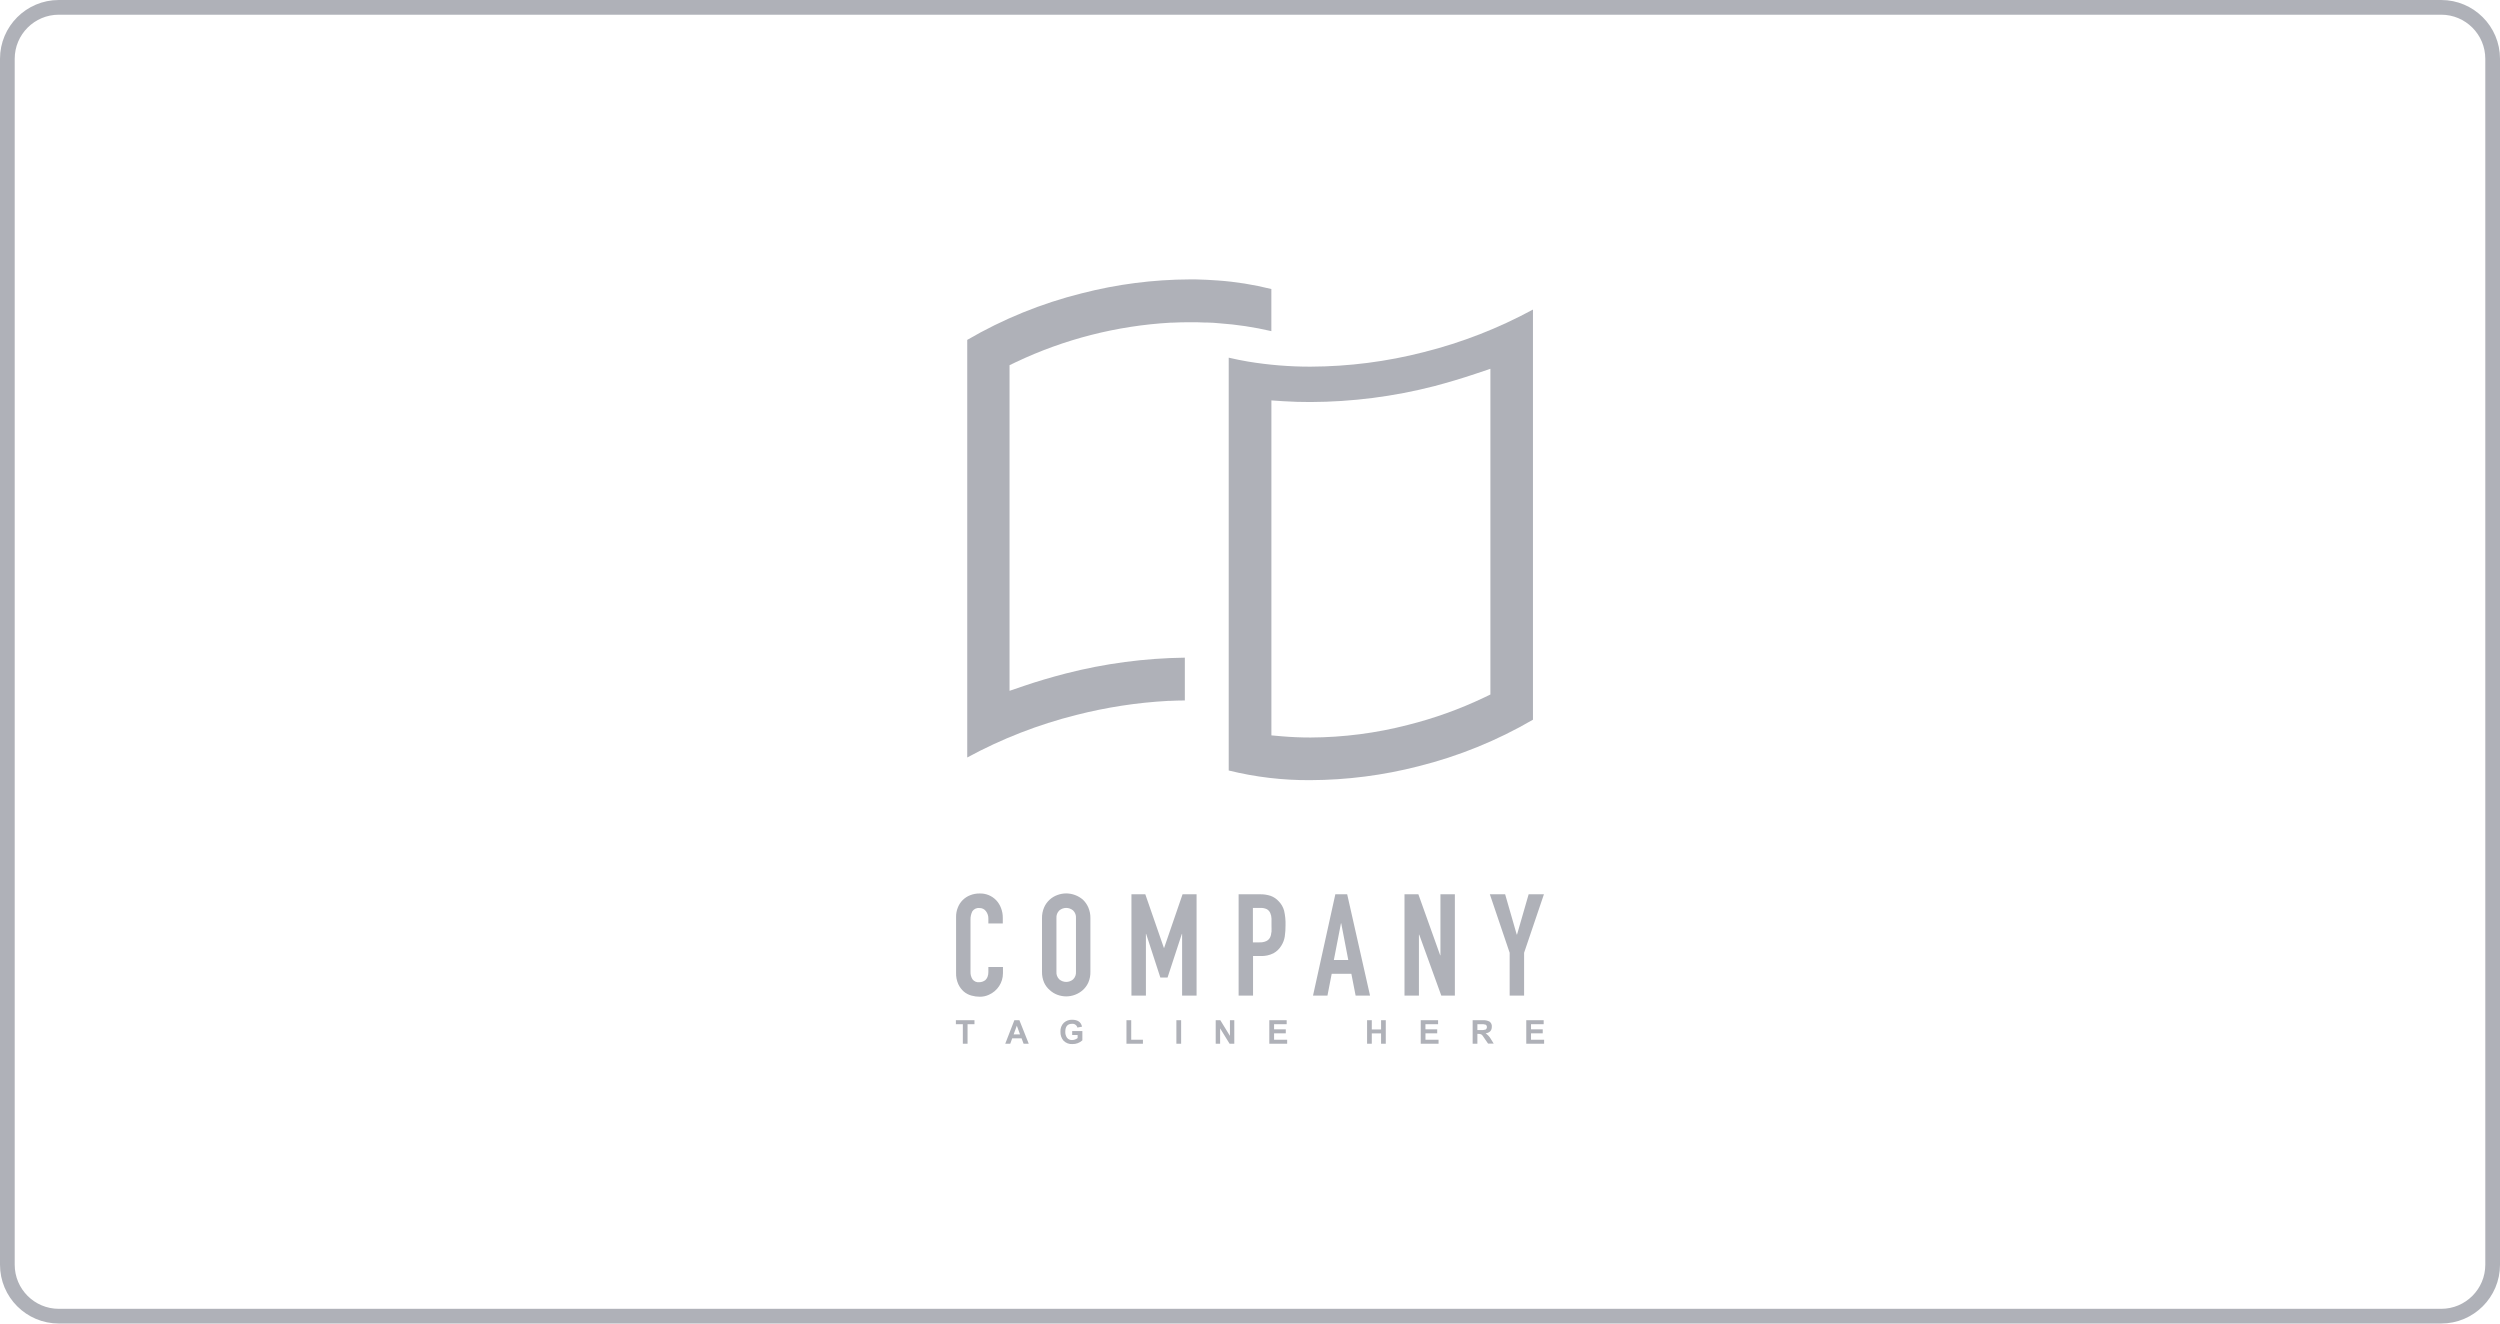
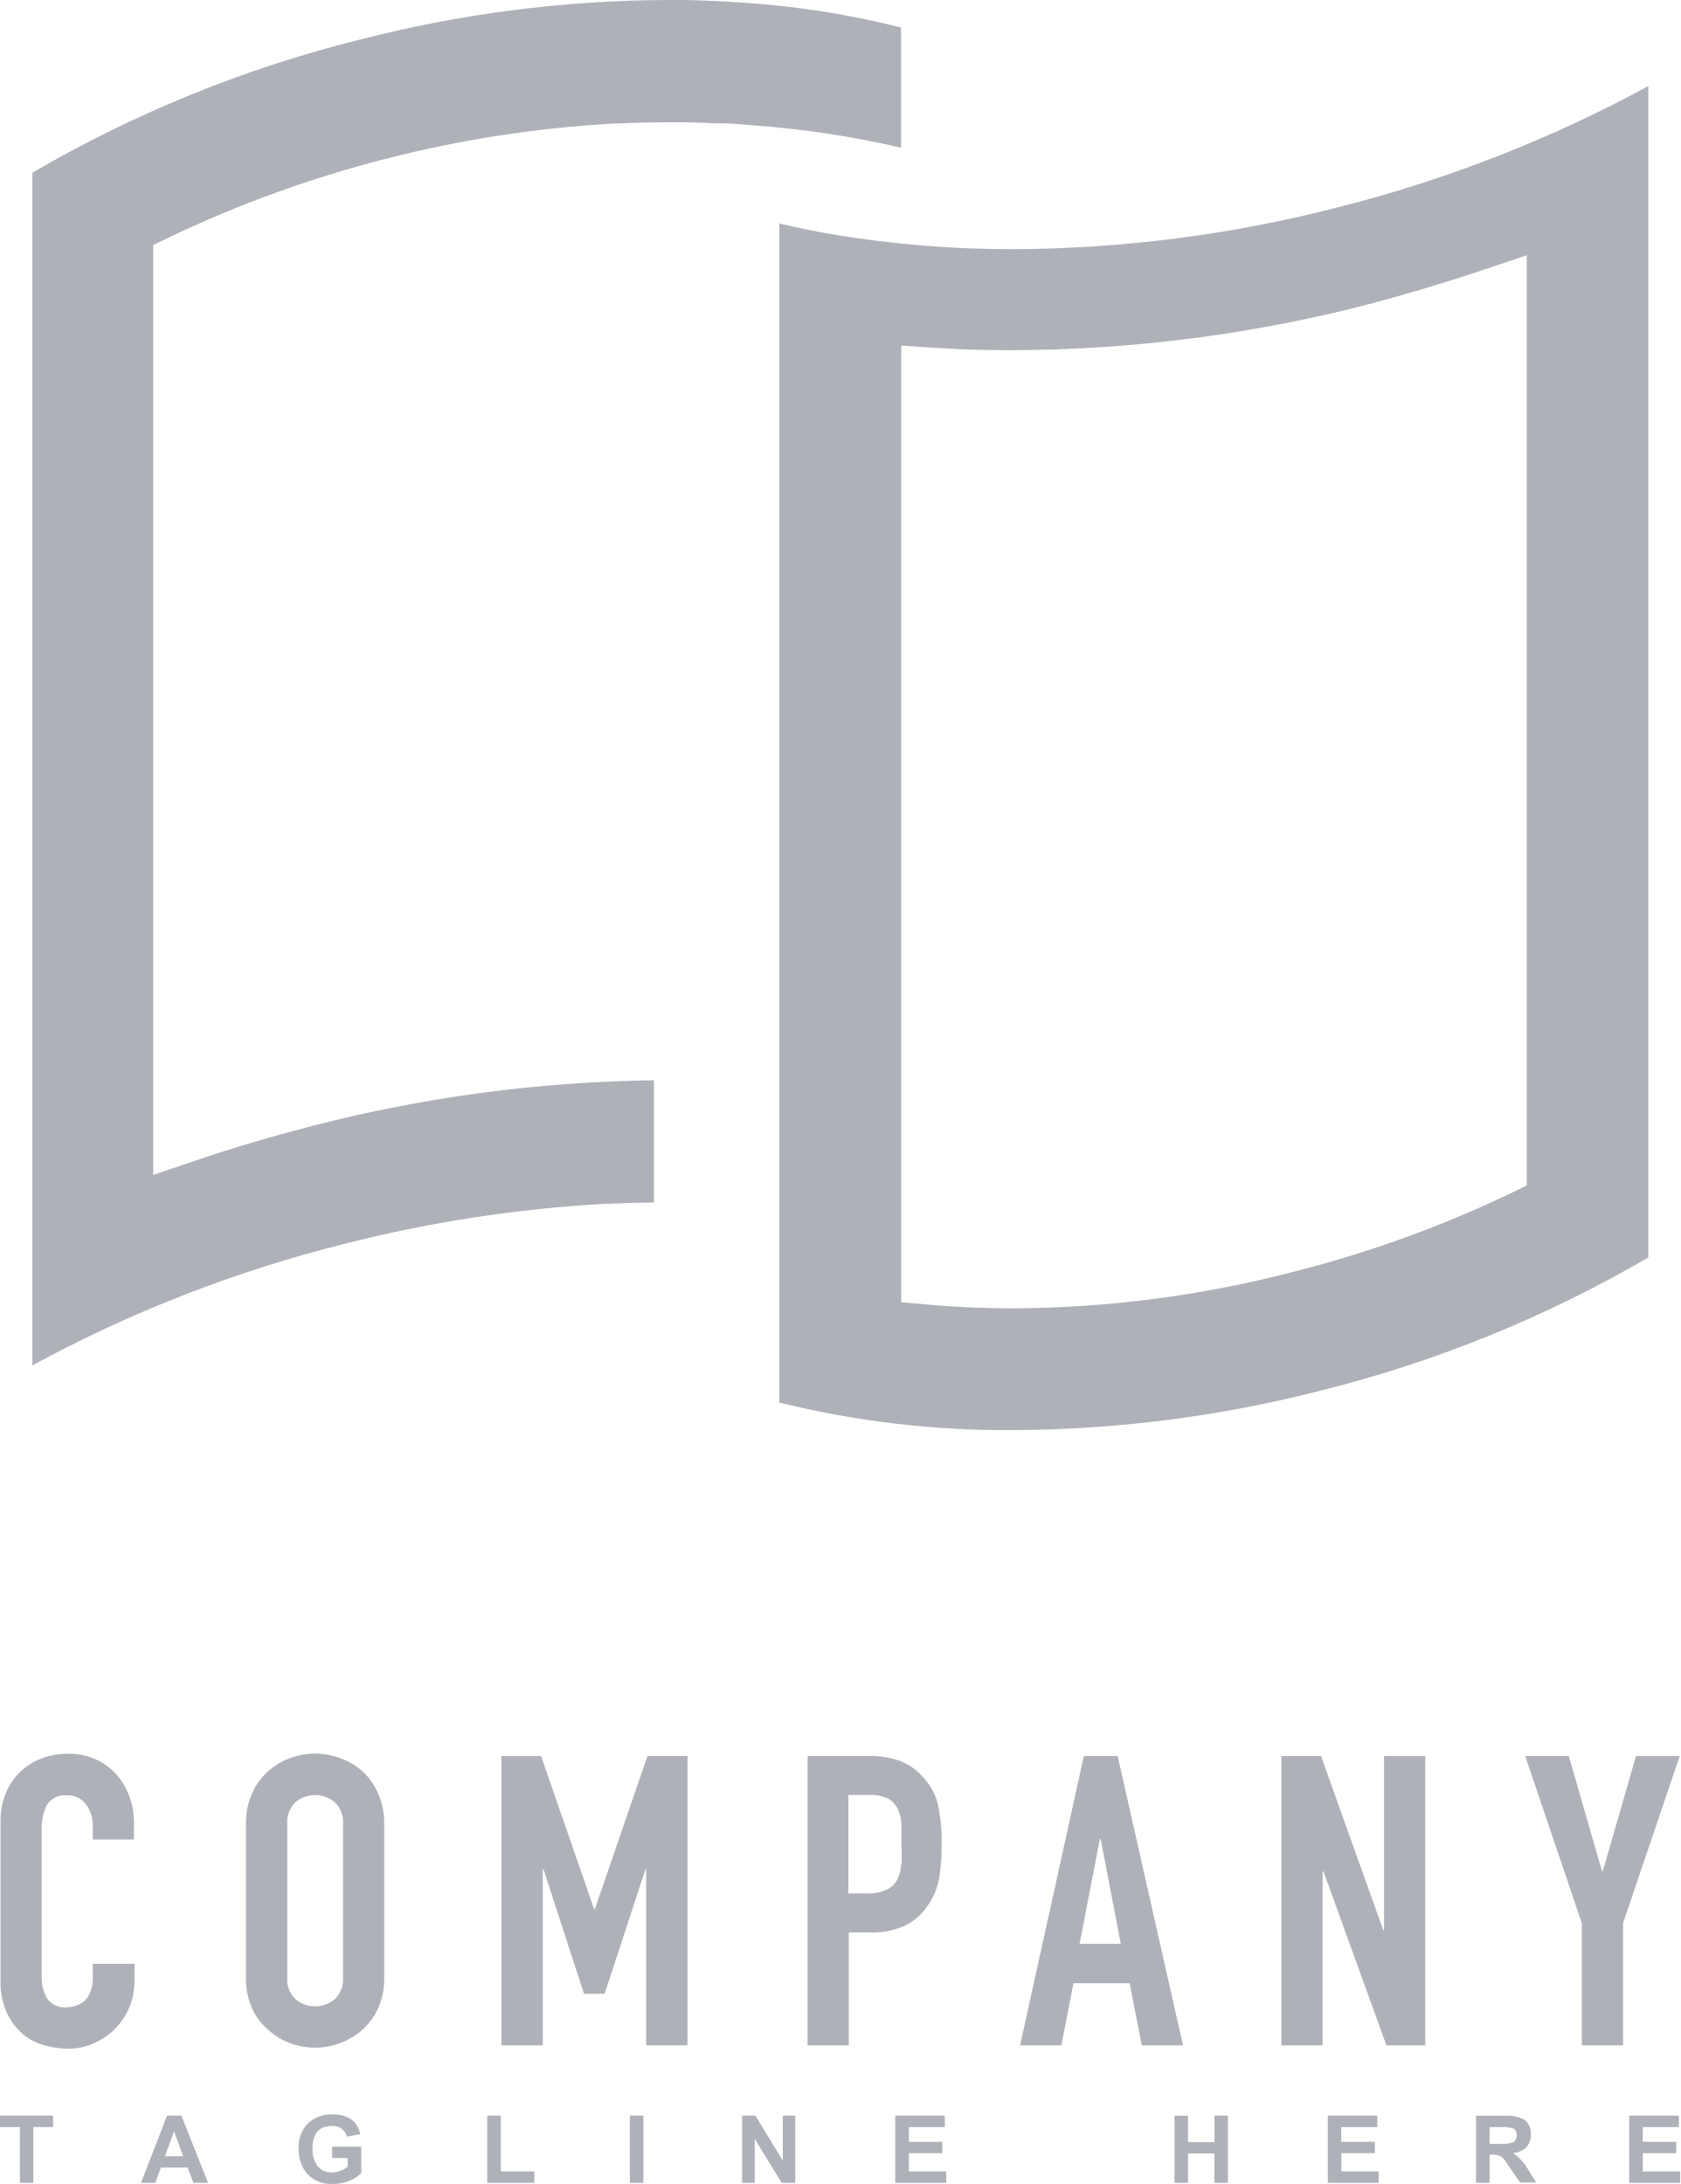
- <svg xmlns="http://www.w3.org/2000/svg" width="170" height="90" fill="none">
-   <rect x=".5" y=".5" width="169" height="89" rx="3.5" stroke="#AFB1B8" />
-   <path d="M81.977 21.934h.136c.254 0 .527.026.797.049a22.64 22.64 0 013.542.534v-2.863c-1.2-.301-2.422-.496-3.656-.583A29.224 29.224 0 0081.32 19h-.427c-2.475.01-4.94.327-7.337.946-2.73.68-5.35 1.747-7.784 3.166v28.397a31.633 31.633 0 017.42-2.892 32.36 32.36 0 016.228-.956h.084c.352-.018.703-.028 1.065-.03v-2.91a34.329 34.329 0 00-8.095 1.076c-.98.255-1.925.53-2.813.834l-1.012.344V24.833l.432-.208a28.276 28.276 0 0110.516-2.683.63.63 0 01.091 0c.403-.02.808-.03 1.205-.03h.455c.21.005.42.01.63.023z" fill="#AFB1B8" />
-   <path d="M89.11 24.933a25.923 25.923 0 01-4.234-.344c-.45-.076-.893-.167-1.323-.267v28.072c1.82.45 3.69.67 5.565.656a29.943 29.943 0 007.337-.944 29.809 29.809 0 007.786-3.166V21.05a31.767 31.767 0 01-7.417 2.893c-2.52.648-5.111.98-7.713.99zm11.225.485l1.012-.34v22.148l-.433.209a27.746 27.746 0 01-5.173 1.859c-2.163.56-4.387.847-6.62.857-.668 0-1.33-.028-1.973-.084l-.693-.061V27.228l.807.054a28.38 28.38 0 001.854.056c2.835-.01 5.659-.372 8.406-1.078.944-.25 1.882-.529 2.813-.842zM67.737 61.212a1.492 1.492 0 00-1.125-.455 1.674 1.674 0 00-.65.122 1.464 1.464 0 00-.832.842c-.08.2-.12.413-.117.628v3.794c-.01.267.042.533.149.778.09.194.219.368.38.509.151.127.33.22.52.27.185.051.376.078.567.078.212.002.42-.043.612-.132a1.597 1.597 0 00.96-1.465v-.425h-.992v.339a.882.882 0 01-.059.338.609.609 0 01-.144.213.697.697 0 01-.415.145.504.504 0 01-.465-.203.898.898 0 01-.132-.509v-3.537c-.006-.196.036-.39.122-.567a.507.507 0 01.485-.229.526.526 0 01.443.214.806.806 0 01.165.508v.328h.981v-.386a1.786 1.786 0 00-.121-.664 1.562 1.562 0 00-.332-.534zM73.629 61.17a1.765 1.765 0 00-1.128-.418c-.202.001-.403.037-.592.107a1.56 1.56 0 00-.908.842c-.1.232-.15.482-.145.735v3.639c-.006.255.043.51.145.745.09.195.22.369.384.508.152.14.33.25.524.32.19.07.39.106.592.107a1.714 1.714 0 001.128-.427c.158-.142.285-.315.374-.508.102-.235.151-.49.144-.745v-3.64a1.77 1.77 0 00-.144-.734 1.641 1.641 0 00-.374-.532zm-.463 4.904a.656.656 0 01-.197.527.727.727 0 01-.934 0 .65.65 0 01-.197-.526v-3.64a.653.653 0 01.197-.526.726.726 0 01.934 0 .652.652 0 01.197.527v3.639zM81.367 67.7v-6.89h-.953l-1.253 3.647h-.017l-1.263-3.646h-.943v6.888h.984v-4.19h.017l.964 2.962h.491l.971-2.962h.018v4.19h.984zM86.958 61.294c-.152-.17-.343-.3-.557-.377a2.184 2.184 0 00-.713-.106h-1.462v6.888h.981v-2.69h.506c.307.014.611-.05.886-.188a1.43 1.43 0 00.538-.527c.114-.183.19-.387.226-.6.038-.259.056-.52.053-.783.01-.33-.023-.661-.096-.984a1.466 1.466 0 00-.362-.633zm-.506 2.1a.868.868 0 01-.091.359.553.553 0 01-.253.241 1.007 1.007 0 01-.463.087h-.448v-2.342h.506a.941.941 0 01.443.086.556.556 0 01.23.255c.054.12.083.251.086.384v.457c0 .16.01.326 0 .473h-.01zM91.608 60.81h-.805l-1.518 6.89h.982l.288-1.48h1.338l.289 1.48h.981l-1.555-6.89zm-.906 4.471l.483-2.497h.018l.48 2.497h-.981zM97.95 64.96h-.018l-1.483-4.15h-.943v6.89h.981v-4.143h.02l1.5 4.142h.924V60.81h-.981v4.15zM103.948 60.81l-.79 2.74h-.02l-.789-2.74h-1.04l1.348 3.978v2.911h.982v-2.911l1.348-3.977h-1.039zM65 69.645h.473v1.327h.321v-1.327h.47v-.272H65v.272zM68.977 69.373l-.62 1.599h.341l.132-.364h.638l.136.364h.35l-.636-1.6h-.341zm-.05.966l.217-.593.217.593h-.435zM72.908 70.382h.37v.206a.613.613 0 01-.38.135.404.404 0 01-.34-.153.67.67 0 01-.118-.417c0-.356.154-.534.46-.534a.337.337 0 01.362.255l.316-.061c-.068-.313-.293-.47-.678-.47a.804.804 0 00-.559.205.78.78 0 00-.23.615.872.872 0 00.205.6.776.776 0 00.607.234.96.96 0 00.678-.254v-.63h-.693v.27zM76.923 69.373h-.324v1.599h1.12V70.7h-.796v-1.327zM80.317 69.373h-.323v1.599h.323v-1.6zM83.636 70.44l-.655-1.067h-.313v1.599h.3v-1.045l.643 1.045h.321v-1.6h-.296v1.069zM86.637 70.268h.797v-.272h-.797v-.351h.857v-.272h-1.181v1.599h1.214V70.7h-.89v-.432zM93.912 70.003h-.63v-.63h-.321v1.599h.321v-.7h.63v.7h.321v-1.6h-.32v.631zM96.93 70.268h.8v-.272h-.8v-.351h.86v-.272H96.61v1.599h1.212V70.7h-.89v-.432zM101.023 70.268c.279-.044.42-.191.42-.445a.38.38 0 00-.157-.356.903.903 0 00-.468-.094h-.678v1.599h.322v-.669h.063a.433.433 0 01.2.036c.047.029.086.069.114.117l.349.508h.384l-.195-.312a1.11 1.11 0 00-.354-.384zm-.324-.222h-.237v-.401h.253a.838.838 0 01.326.038.212.212 0 01.046.255.213.213 0 01-.061.07.915.915 0 01-.327.038zM104.109 70.268h.797v-.272h-.797v-.351h.861v-.272h-1.184v1.599H105V70.7h-.891v-.432z" fill="#AFB1B8" />
+ <svg xmlns="http://www.w3.org/2000/svg" width="40" height="52" fill="none">
+   <path d="M16.977 2.935h.136c.253 0 .527.025.797.048 1.193.084 2.377.263 3.542.534V.654A21.09 21.09 0 0017.797.07 29.24 29.24 0 0016.319 0h-.427c-2.475.01-4.94.327-7.337.946-2.73.68-5.35 1.747-7.784 3.166v28.397a31.634 31.634 0 017.42-2.892 32.36 32.36 0 016.228-.956h.084c.351-.018.703-.028 1.065-.03v-2.91a34.328 34.328 0 00-8.095 1.076c-.98.255-1.925.53-2.813.834l-1.012.344V5.833l.432-.208a28.275 28.275 0 0110.516-2.683.627.627 0 01.091 0c.403-.02.808-.03 1.205-.03h.455c.21.005.42.01.63.023z" fill="#AFB1B8" />
+   <path d="M24.11 5.933a25.913 25.913 0 01-4.234-.344c-.45-.076-.893-.168-1.323-.267v28.072c1.82.45 3.69.67 5.565.656a29.943 29.943 0 007.337-.944 29.815 29.815 0 007.786-3.166V2.05a31.777 31.777 0 01-7.417 2.893c-2.52.648-5.112.98-7.713.99zm11.225.485l1.012-.34v22.148l-.433.209a27.764 27.764 0 01-5.173 1.859c-2.163.56-4.387.847-6.62.857-.668 0-1.33-.028-1.973-.084l-.693-.061V8.228l.807.054c.587.038 1.194.056 1.854.056 2.835-.01 5.659-.372 8.406-1.078.944-.25 1.882-.529 2.813-.842zM2.737 42.212a1.492 1.492 0 00-1.125-.455 1.673 1.673 0 00-.65.122 1.463 1.463 0 00-.832.842c-.08.2-.12.413-.117.628v3.794c-.01.267.042.533.149.778.09.195.219.368.38.509.151.127.33.22.52.27.185.051.376.078.567.078.212.002.42-.043.612-.132a1.599 1.599 0 00.96-1.465v-.424h-.992v.338a.881.881 0 01-.059.338.608.608 0 01-.144.214.697.697 0 01-.415.145.503.503 0 01-.465-.204.899.899 0 01-.132-.508v-3.538c-.006-.196.036-.39.122-.567a.507.507 0 01.485-.229.527.527 0 01.443.214.806.806 0 01.165.509v.328h.981v-.387a1.788 1.788 0 00-.121-.664 1.562 1.562 0 00-.332-.534zM8.629 42.17a1.765 1.765 0 00-1.128-.418c-.202 0-.403.037-.592.107A1.559 1.559 0 006 42.7c-.1.231-.15.482-.145.735v3.638c-.006.256.043.51.145.745.09.196.22.37.384.509.152.14.33.25.524.32.19.07.39.106.592.107a1.714 1.714 0 001.128-.427c.158-.142.286-.315.374-.509.102-.234.151-.489.145-.745v-3.639a1.77 1.77 0 00-.145-.734 1.643 1.643 0 00-.374-.532zm-.463 4.904a.654.654 0 01-.197.527.727.727 0 01-.934 0 .652.652 0 01-.197-.527v-3.639a.654.654 0 01.197-.526.727.727 0 01.934 0 .651.651 0 01.197.526v3.64zM16.367 48.7v-6.89h-.953l-1.253 3.647h-.017l-1.263-3.646h-.943v6.888h.984v-4.19h.018l.963 2.962h.491l.972-2.962h.017v4.19h.984zM21.958 42.294c-.152-.17-.343-.3-.557-.377a2.184 2.184 0 00-.713-.107h-1.462v6.89h.981v-2.691h.506c.307.014.611-.051.886-.188a1.43 1.43 0 00.538-.527c.114-.183.19-.387.226-.6a4.9 4.9 0 00.053-.783c.01-.33-.023-.662-.096-.984a1.466 1.466 0 00-.362-.633zm-.506 2.1a.868.868 0 01-.091.359.552.552 0 01-.253.241 1.006 1.006 0 01-.463.087h-.448v-2.342h.506a.942.942 0 01.443.086.556.556 0 01.23.254c.054.121.083.252.086.384v.458c0 .16.01.326 0 .473h-.01zM26.608 41.81h-.805l-1.518 6.89h.982l.288-1.48h1.338l.289 1.48h.982l-1.556-6.89zm-.906 4.471l.483-2.497h.018l.48 2.497h-.981zM32.95 45.96h-.018l-1.483-4.15h-.943v6.89h.981v-4.143h.02l1.5 4.142h.924v-6.888h-.981v4.15zM38.948 41.81l-.79 2.74h-.02l-.79-2.74H36.31l1.348 3.978v2.911h.982v-2.911l1.348-3.977h-1.04zM0 50.645h.473v1.327h.321v-1.328h.47v-.272H0v.273zM3.977 50.372l-.62 1.6h.341l.132-.364h.637l.137.364h.35l-.636-1.6h-.341zm-.05.967l.217-.593.217.593h-.435zM7.908 51.382h.37v.206a.613.613 0 01-.38.135.404.404 0 01-.34-.153.669.669 0 01-.118-.417c0-.356.154-.534.46-.534a.337.337 0 01.362.255l.316-.062c-.068-.312-.293-.47-.678-.47a.804.804 0 00-.559.206.78.78 0 00-.23.615.873.873 0 00.205.6.776.776 0 00.607.235.96.96 0 00.678-.255v-.63h-.693v.27zM11.923 50.372h-.324v1.6h1.12V51.7h-.796v-1.328zM15.318 50.372h-.324v1.6h.324v-1.6zM18.636 51.44l-.655-1.068h-.314v1.6h.301v-1.045l.643 1.045h.321v-1.6h-.296v1.069zM21.637 51.267h.797v-.272h-.797v-.35h.857v-.273h-1.181v1.6h1.214V51.7h-.89v-.433zM28.912 51.003h-.63v-.63h-.321v1.599h.321v-.7h.63v.7h.321v-1.6h-.32v.631zM31.93 51.267h.8v-.272h-.8v-.35h.86v-.273H31.61v1.6h1.212V51.7h-.89v-.433zM36.023 51.268c.278-.044.42-.191.42-.445a.383.383 0 00-.157-.356.904.904 0 00-.468-.094h-.678v1.599h.322v-.669h.063a.431.431 0 01.2.036c.047.029.086.069.114.117l.349.508h.384l-.195-.312a1.115 1.115 0 00-.354-.384zm-.324-.222h-.237v-.401h.253a.84.84 0 01.326.038.21.21 0 01-.015.325.913.913 0 01-.327.038zM39.11 51.267h.796v-.272h-.797v-.35h.86v-.273h-1.183v1.6H40V51.7h-.89v-.433z" fill="#AFB1B8" />
</svg>
